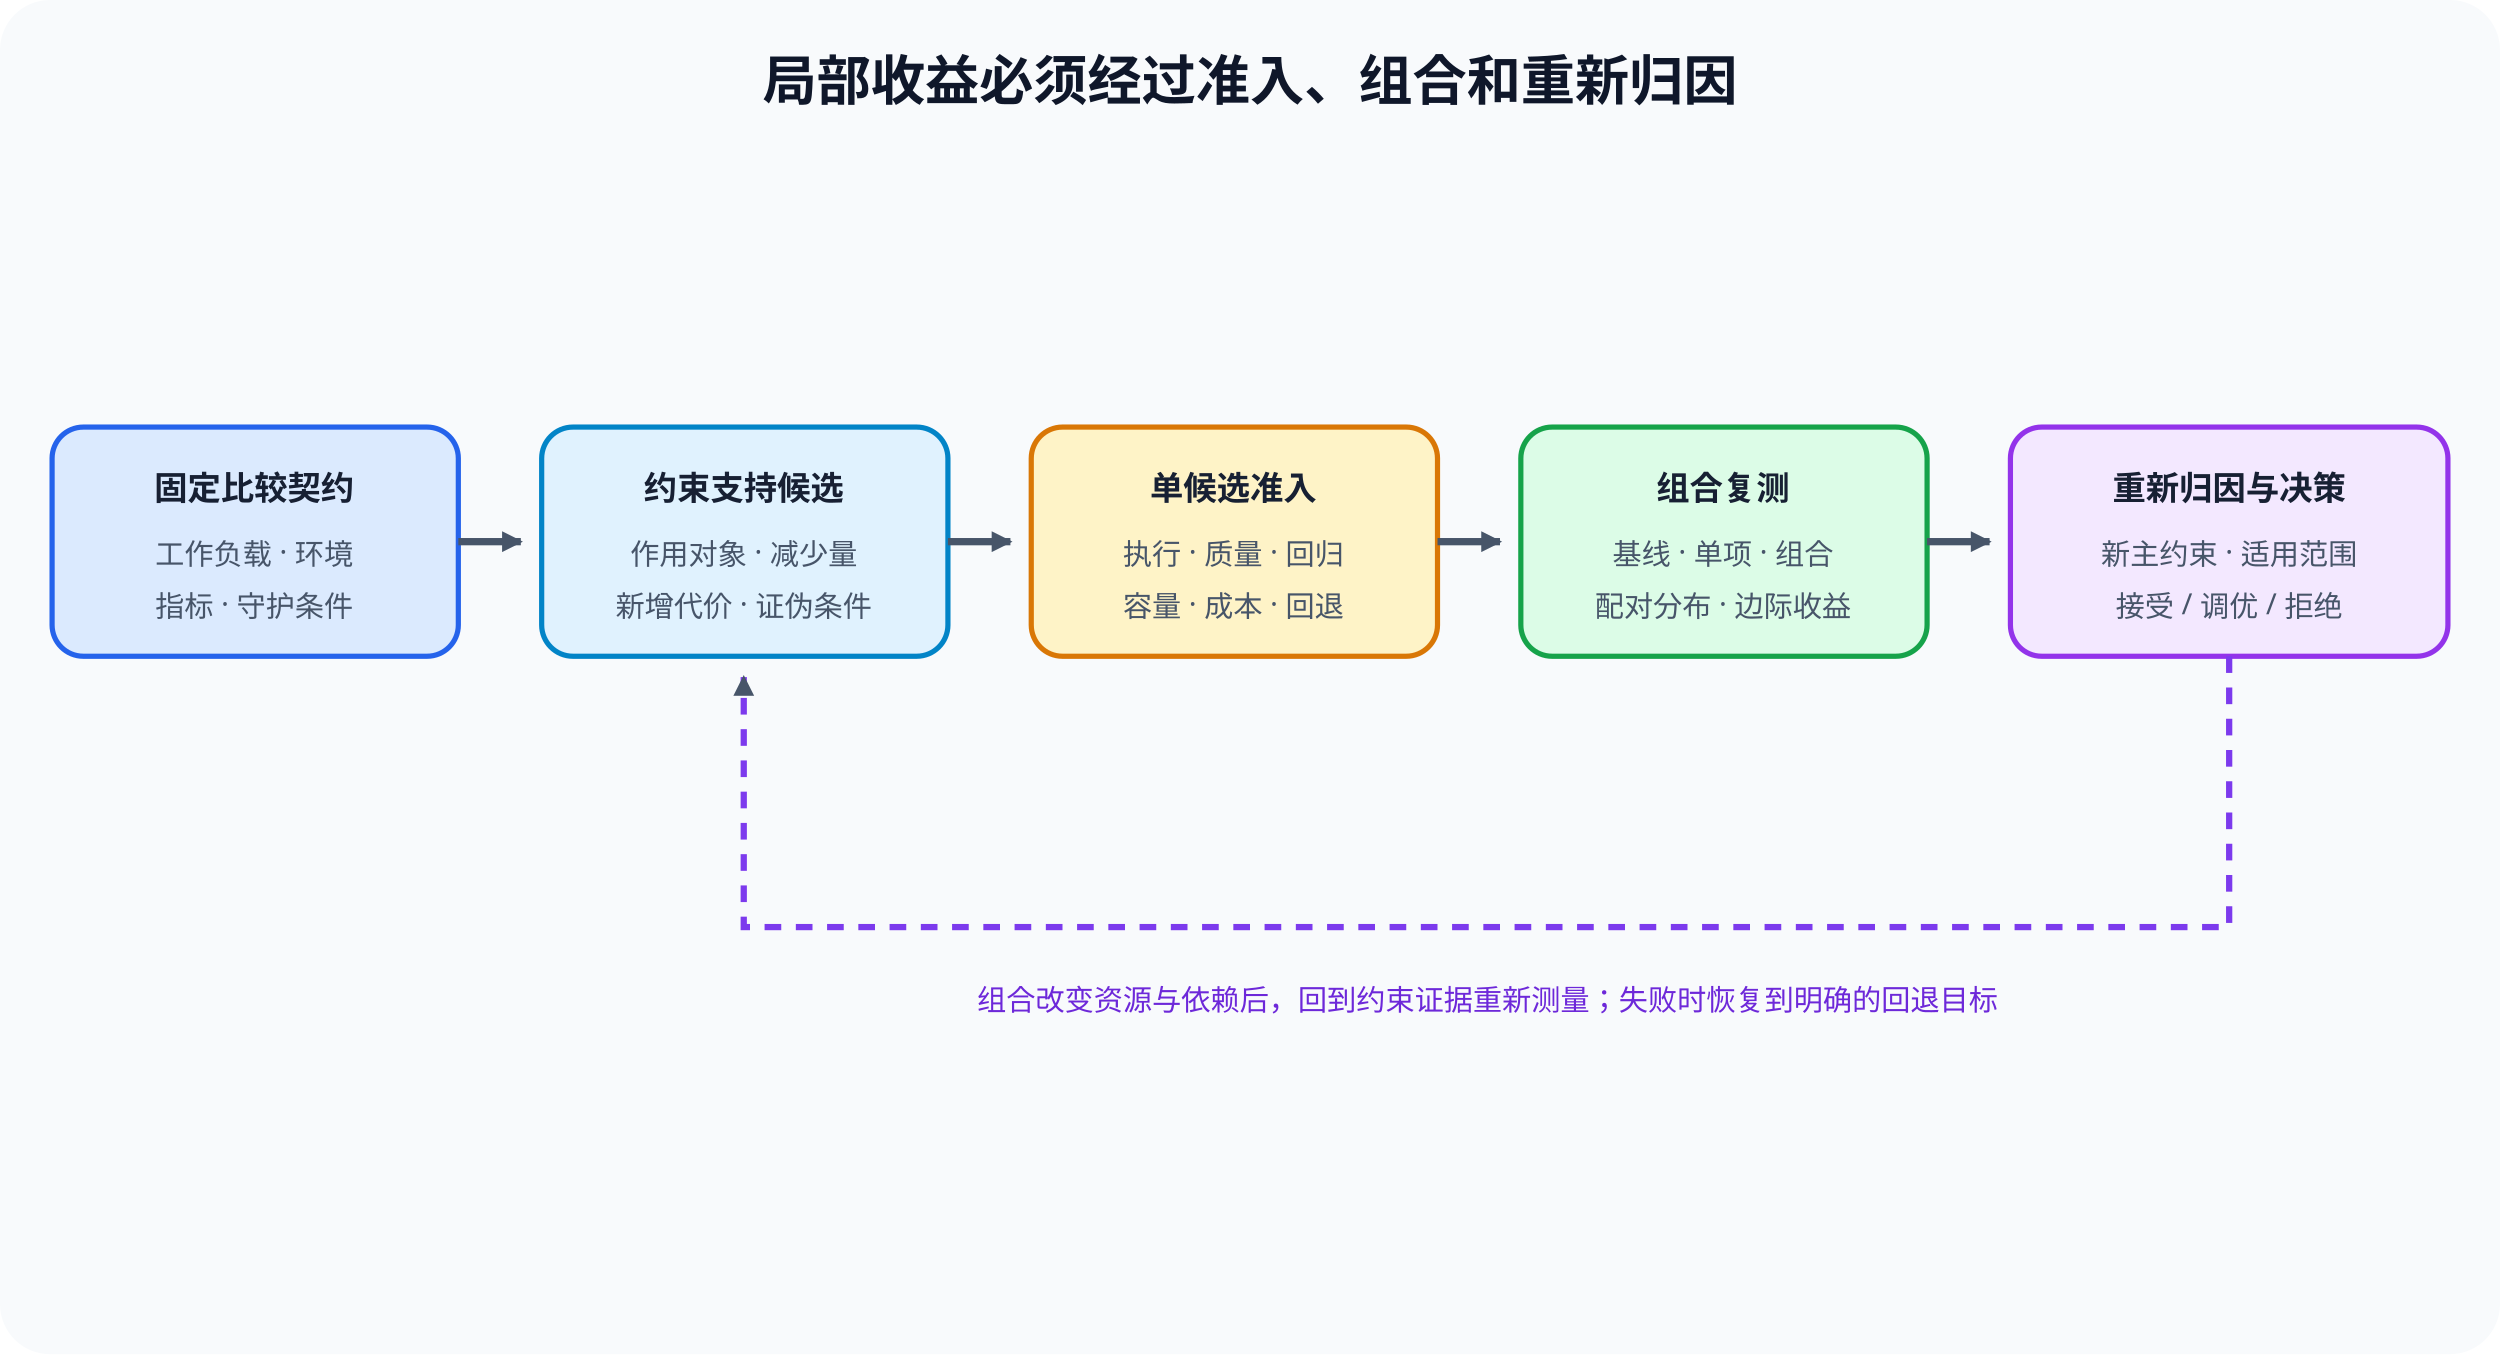
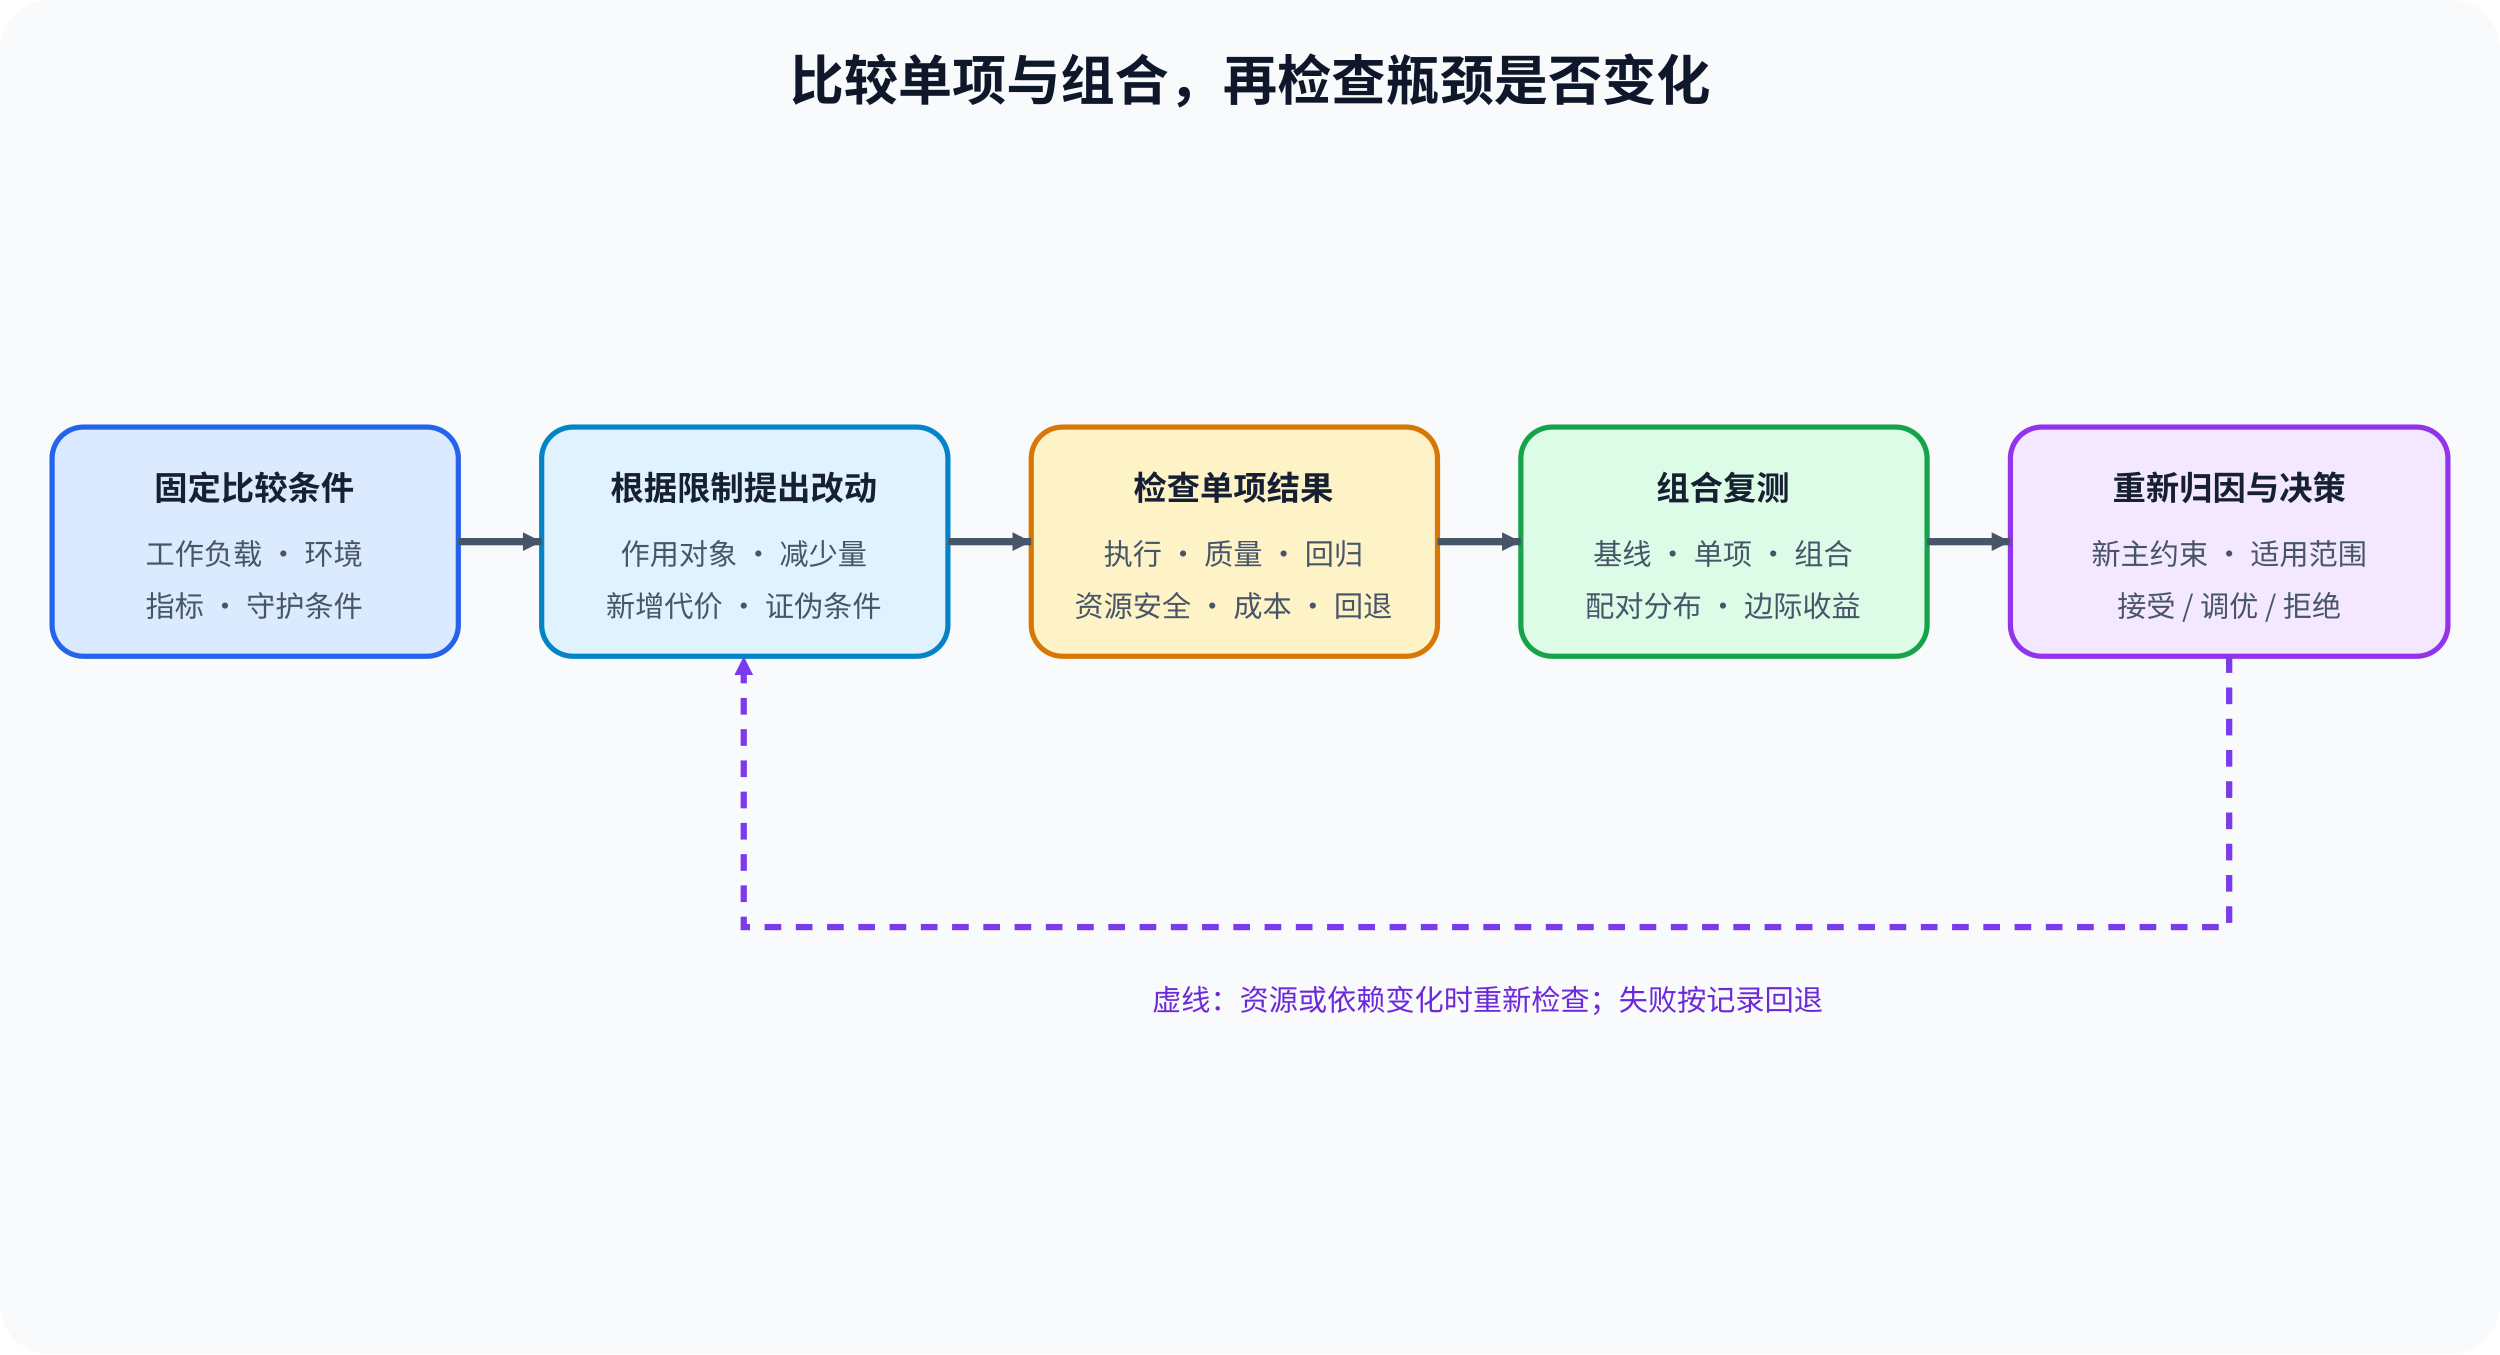
<svg xmlns="http://www.w3.org/2000/svg" width="1200" height="650" viewBox="0 0 1200 650" role="img" aria-labelledby="title desc">
  <defs>
-     <marker id="arrow" markerWidth="10" markerHeight="10" refX="9" refY="5" orient="auto" markerUnits="userSpaceOnUse">
-       <path d="M0 0L10 5L0 10Z" fill="#475569" />
+     <marker id="arrow" markerWidth="9" markerHeight="9" refX="9" refY="4.5" orient="auto" markerUnits="userSpaceOnUse">
+       <path d="M0 0L9 4.5L0 9Z" fill="#475569" />
    </marker>
-     <style>.bg{fill:#f8fafc}.box{stroke-width:2.5}.blue{fill:#dbeafe;stroke:#2563eb}.cyan{fill:#e0f2fe;stroke:#0284c7}.amber{fill:#fef3c7;stroke:#d97706}.green{fill:#dcfce7;stroke:#16a34a}.violet{fill:#f3e8ff;stroke:#9333ea}.line{fill:none;stroke:#475569;stroke-width:3.5;marker-end:url(#arrow)}.loop{fill:none;stroke:#7c3aed;stroke-width:3;stroke-dasharray:8 7;marker-end:url(#arrow)}.title{font:700 26px sans-serif;fill:#0f172a}.head{font:700 16px sans-serif;fill:#172033}.body{font:14px sans-serif;fill:#475569}.note{font:14px sans-serif;fill:#6d28d9}</style>
+     <marker id="loop-arrow" markerWidth="9" markerHeight="9" refX="9" refY="4.5" orient="auto" markerUnits="userSpaceOnUse">
+       <path d="M0 0L9 4.5L0 9Z" fill="#7c3aed" />
+     </marker>
+     <style>.bg{fill:#f8fafc}.box{stroke-width:2.5}.blue{fill:#dbeafe;stroke:#2563eb}.cyan{fill:#e0f2fe;stroke:#0284c7}.amber{fill:#fef3c7;stroke:#d97706}.green{fill:#dcfce7;stroke:#16a34a}.violet{fill:#f3e8ff;stroke:#9333ea}.line{fill:none;stroke:#475569;stroke-width:3.5;marker-end:url(#arrow)}.loop{fill:none;stroke:#7c3aed;stroke-width:3;stroke-dasharray:8 7;marker-end:url(#loop-arrow)}.title{font-family:"Noto Sans CJK SC",sans-serif;font-size:26px;font-weight:700;fill:#0f172a}.head{font-family:"Noto Sans CJK SC",sans-serif;font-size:16px;font-weight:700;fill:#172033}.body{font-family:"Noto Sans CJK SC",sans-serif;font-size:14px;fill:#475569}.note{font-family:"Noto Sans CJK SC",sans-serif;font-size:14px;fill:#6d28d9}</style>
  </defs>
  <rect class="bg" width="1200" height="650" rx="24" />
-   <text x="600" y="48" text-anchor="middle" class="title">局部收益必须经过准入、组合和重新归因</text>
-   <rect class="box blue" x="25" y="205" width="195" height="110" rx="15" />
-   <text x="122" y="240" text-anchor="middle" class="head">固定比较契约</text>
+   <text x="600" y="48" text-anchor="middle" class="title">比较单项与组合，再检查瓶颈是否变化</text>
+   <rect id="conditions" class="box blue" x="25" y="205" width="195" height="110" rx="15" />
+   <text x="122" y="240" text-anchor="middle" class="head">固定比较条件</text>
  <text x="122" y="271" text-anchor="middle" class="body">工作负载 · 环境</text>
  <text x="122" y="296" text-anchor="middle" class="body">指标 · 守护条件</text>
-   <rect class="box cyan" x="260" y="205" width="195" height="110" rx="15" />
-   <text x="357" y="240" text-anchor="middle" class="head">约束支持候选</text>
+   <rect id="hypothesis" class="box cyan" x="260" y="205" width="195" height="110" rx="15" />
+   <text x="357" y="240" text-anchor="middle" class="head">根据限制提出改动</text>
  <text x="357" y="271" text-anchor="middle" class="body">作用对象 · 减少量</text>
  <text x="357" y="296" text-anchor="middle" class="body">新增代价 · 证伪条件</text>
-   <rect class="box amber" x="495" y="205" width="195" height="110" rx="15" />
-   <text x="592" y="240" text-anchor="middle" class="head">单候选准入</text>
+   <rect id="single" class="box amber" x="495" y="205" width="195" height="110" rx="15" />
+   <text x="592" y="240" text-anchor="middle" class="head">检查单项结果</text>
  <text x="592" y="271" text-anchor="middle" class="body">执行 · 质量 · 回归</text>
-   <text x="592" y="296" text-anchor="middle" class="body">容量 · 成本 · 回退</text>
-   <rect class="box green" x="730" y="205" width="195" height="110" rx="15" />
+   <text x="592" y="296" text-anchor="middle" class="body">资源安全 · 成本 · 回退</text>
+   <rect id="combination" class="box green" x="730" y="205" width="195" height="110" rx="15" />
  <text x="827" y="240" text-anchor="middle" class="head">组合复测</text>
  <text x="827" y="271" text-anchor="middle" class="body">基线 · 单项 · 组合</text>
  <text x="827" y="296" text-anchor="middle" class="body">配对分布 · 边际收益</text>
-   <rect class="box violet" x="965" y="205" width="210" height="110" rx="15" />
+   <rect id="review" class="box violet" x="965" y="205" width="210" height="110" rx="15" />
  <text x="1070" y="240" text-anchor="middle" class="head">重新归因与决策</text>
  <text x="1070" y="271" text-anchor="middle" class="body">新主约束 · 适用范围</text>
  <text x="1070" y="296" text-anchor="middle" class="body">接受 / 调优 / 拒绝</text>
-   <path class="line" d="M220 260H250" />
-   <path class="line" d="M455 260H485" />
-   <path class="line" d="M690 260H720" />
-   <path class="line" d="M925 260H955" />
-   <path class="loop" d="M1070 315V445H357V325" />
-   <text x="714" y="485" text-anchor="middle" class="note">组合改变资源与依赖后，回到约束证据重新测量；失败时恢复到明确的回退目标</text>
+   <path class="line" d="M220 260H260" data-source="conditions" data-target="hypothesis" marker-end="url(#arrow)" />
+   <path class="line" d="M455 260H495" data-source="hypothesis" data-target="single" marker-end="url(#arrow)" />
+   <path class="line" d="M690 260H730" data-source="single" data-target="combination" marker-end="url(#arrow)" />
+   <path class="line" d="M925 260H965" data-source="combination" data-target="review" marker-end="url(#arrow)" />
+   <path class="loop" d="M1070 315V445H357V315" data-source="review" data-target="hypothesis" marker-end="url(#loop-arrow)" />
+   <text x="714" y="485" text-anchor="middle" class="note">虚线：资源或依赖变化时重新检查；失败按记录回退</text>
</svg>
